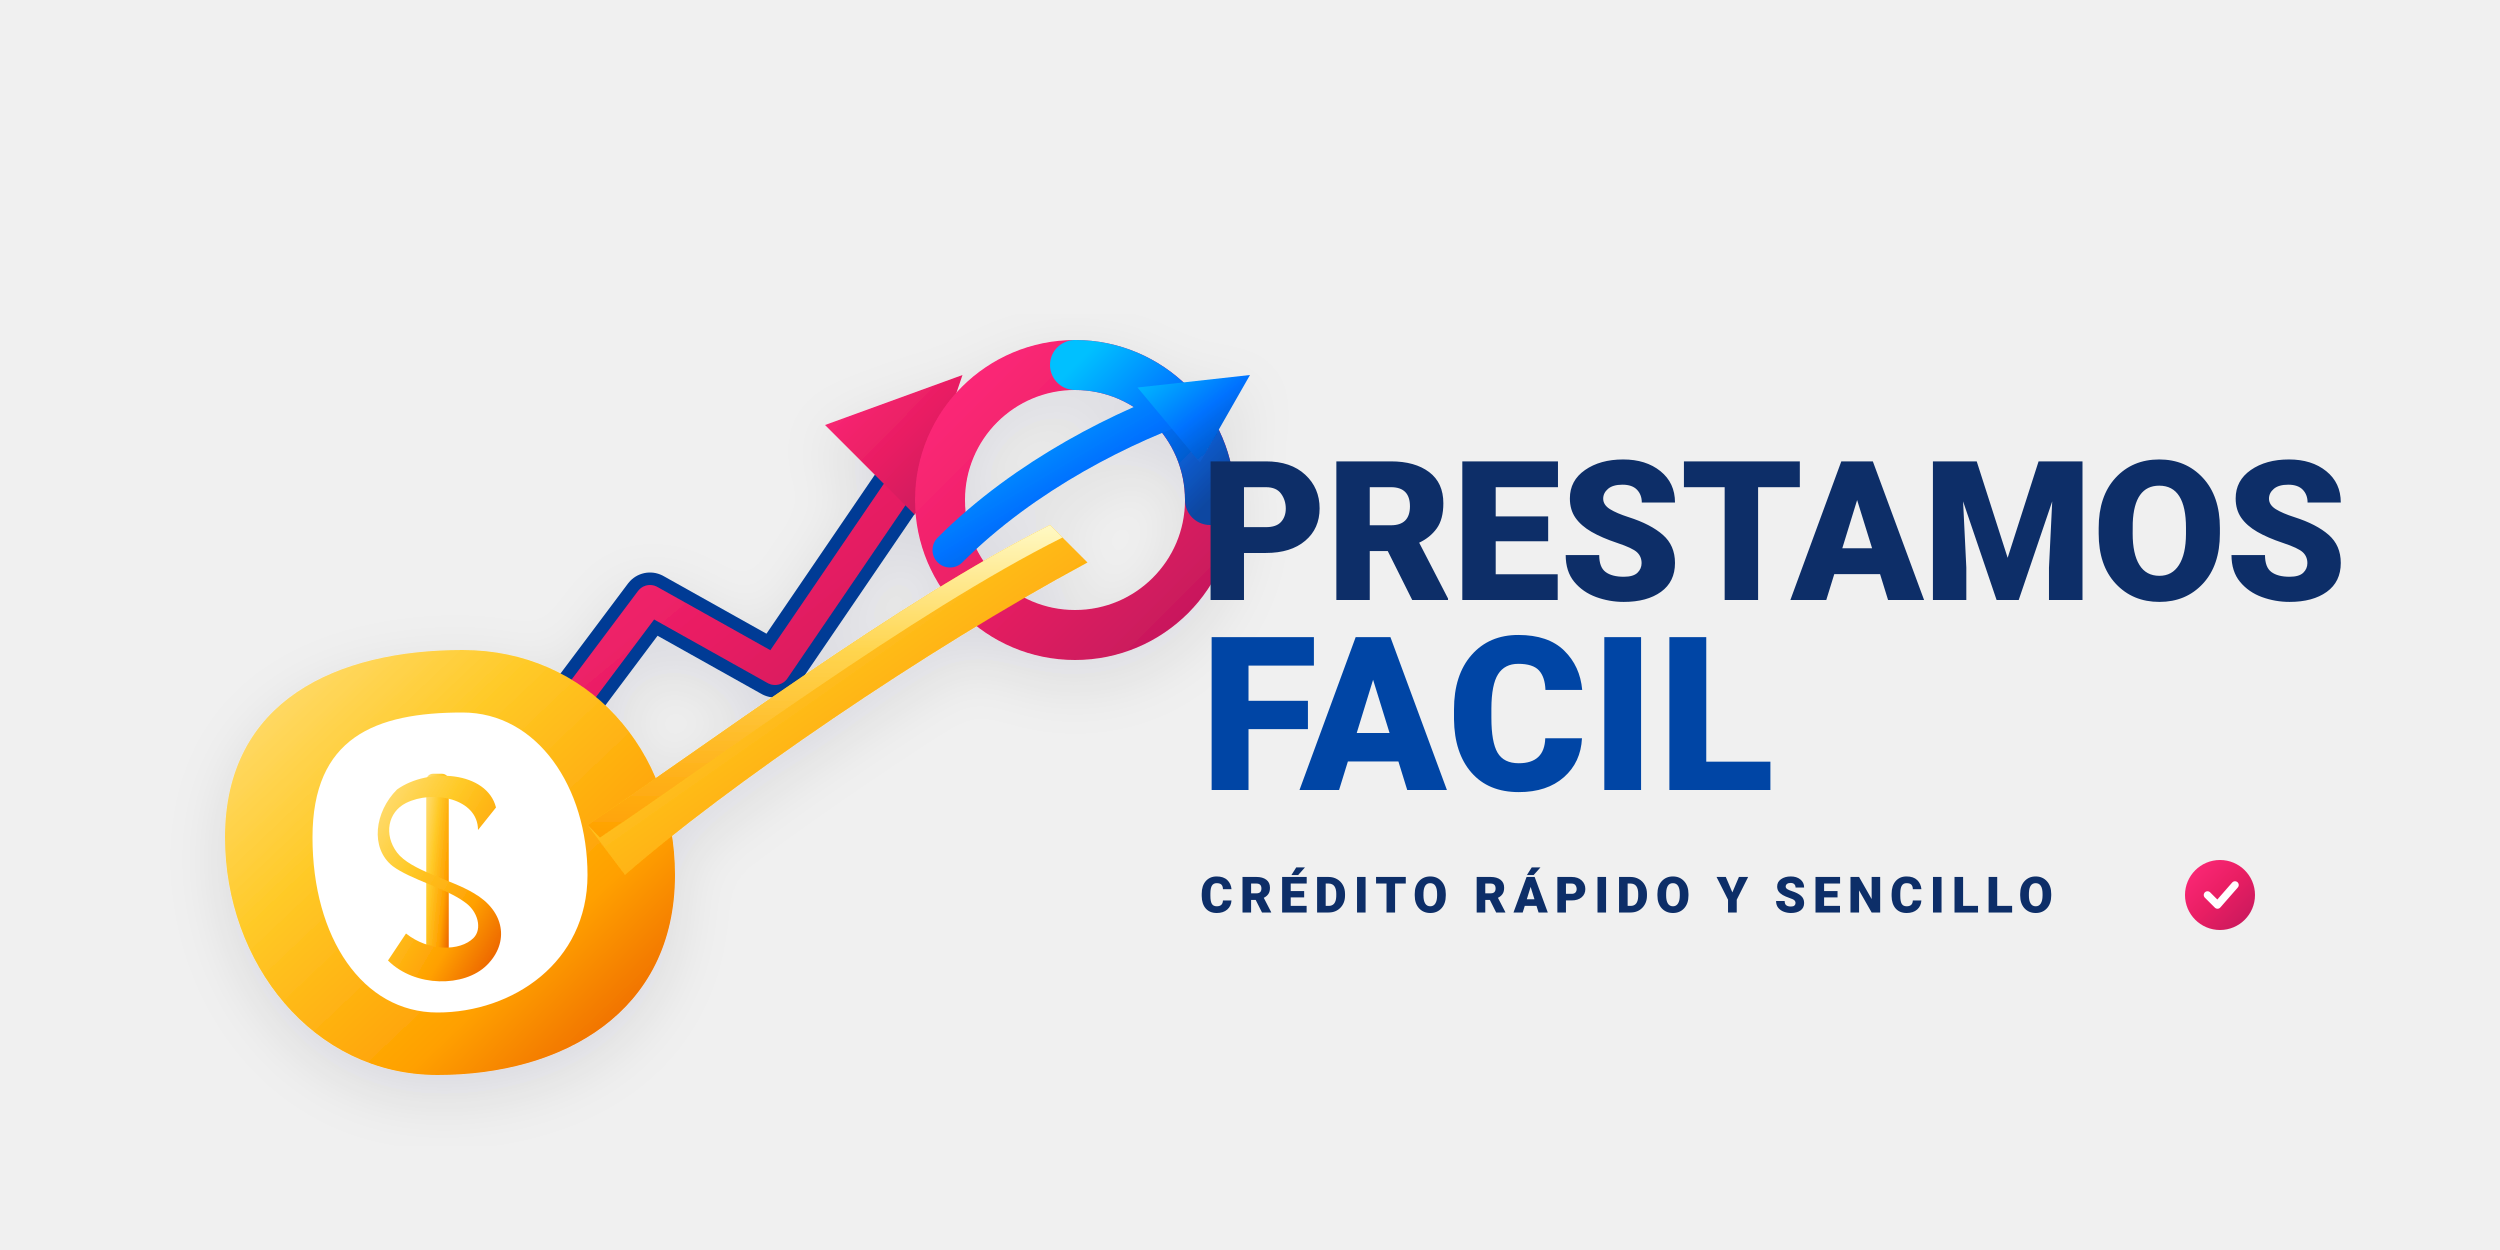
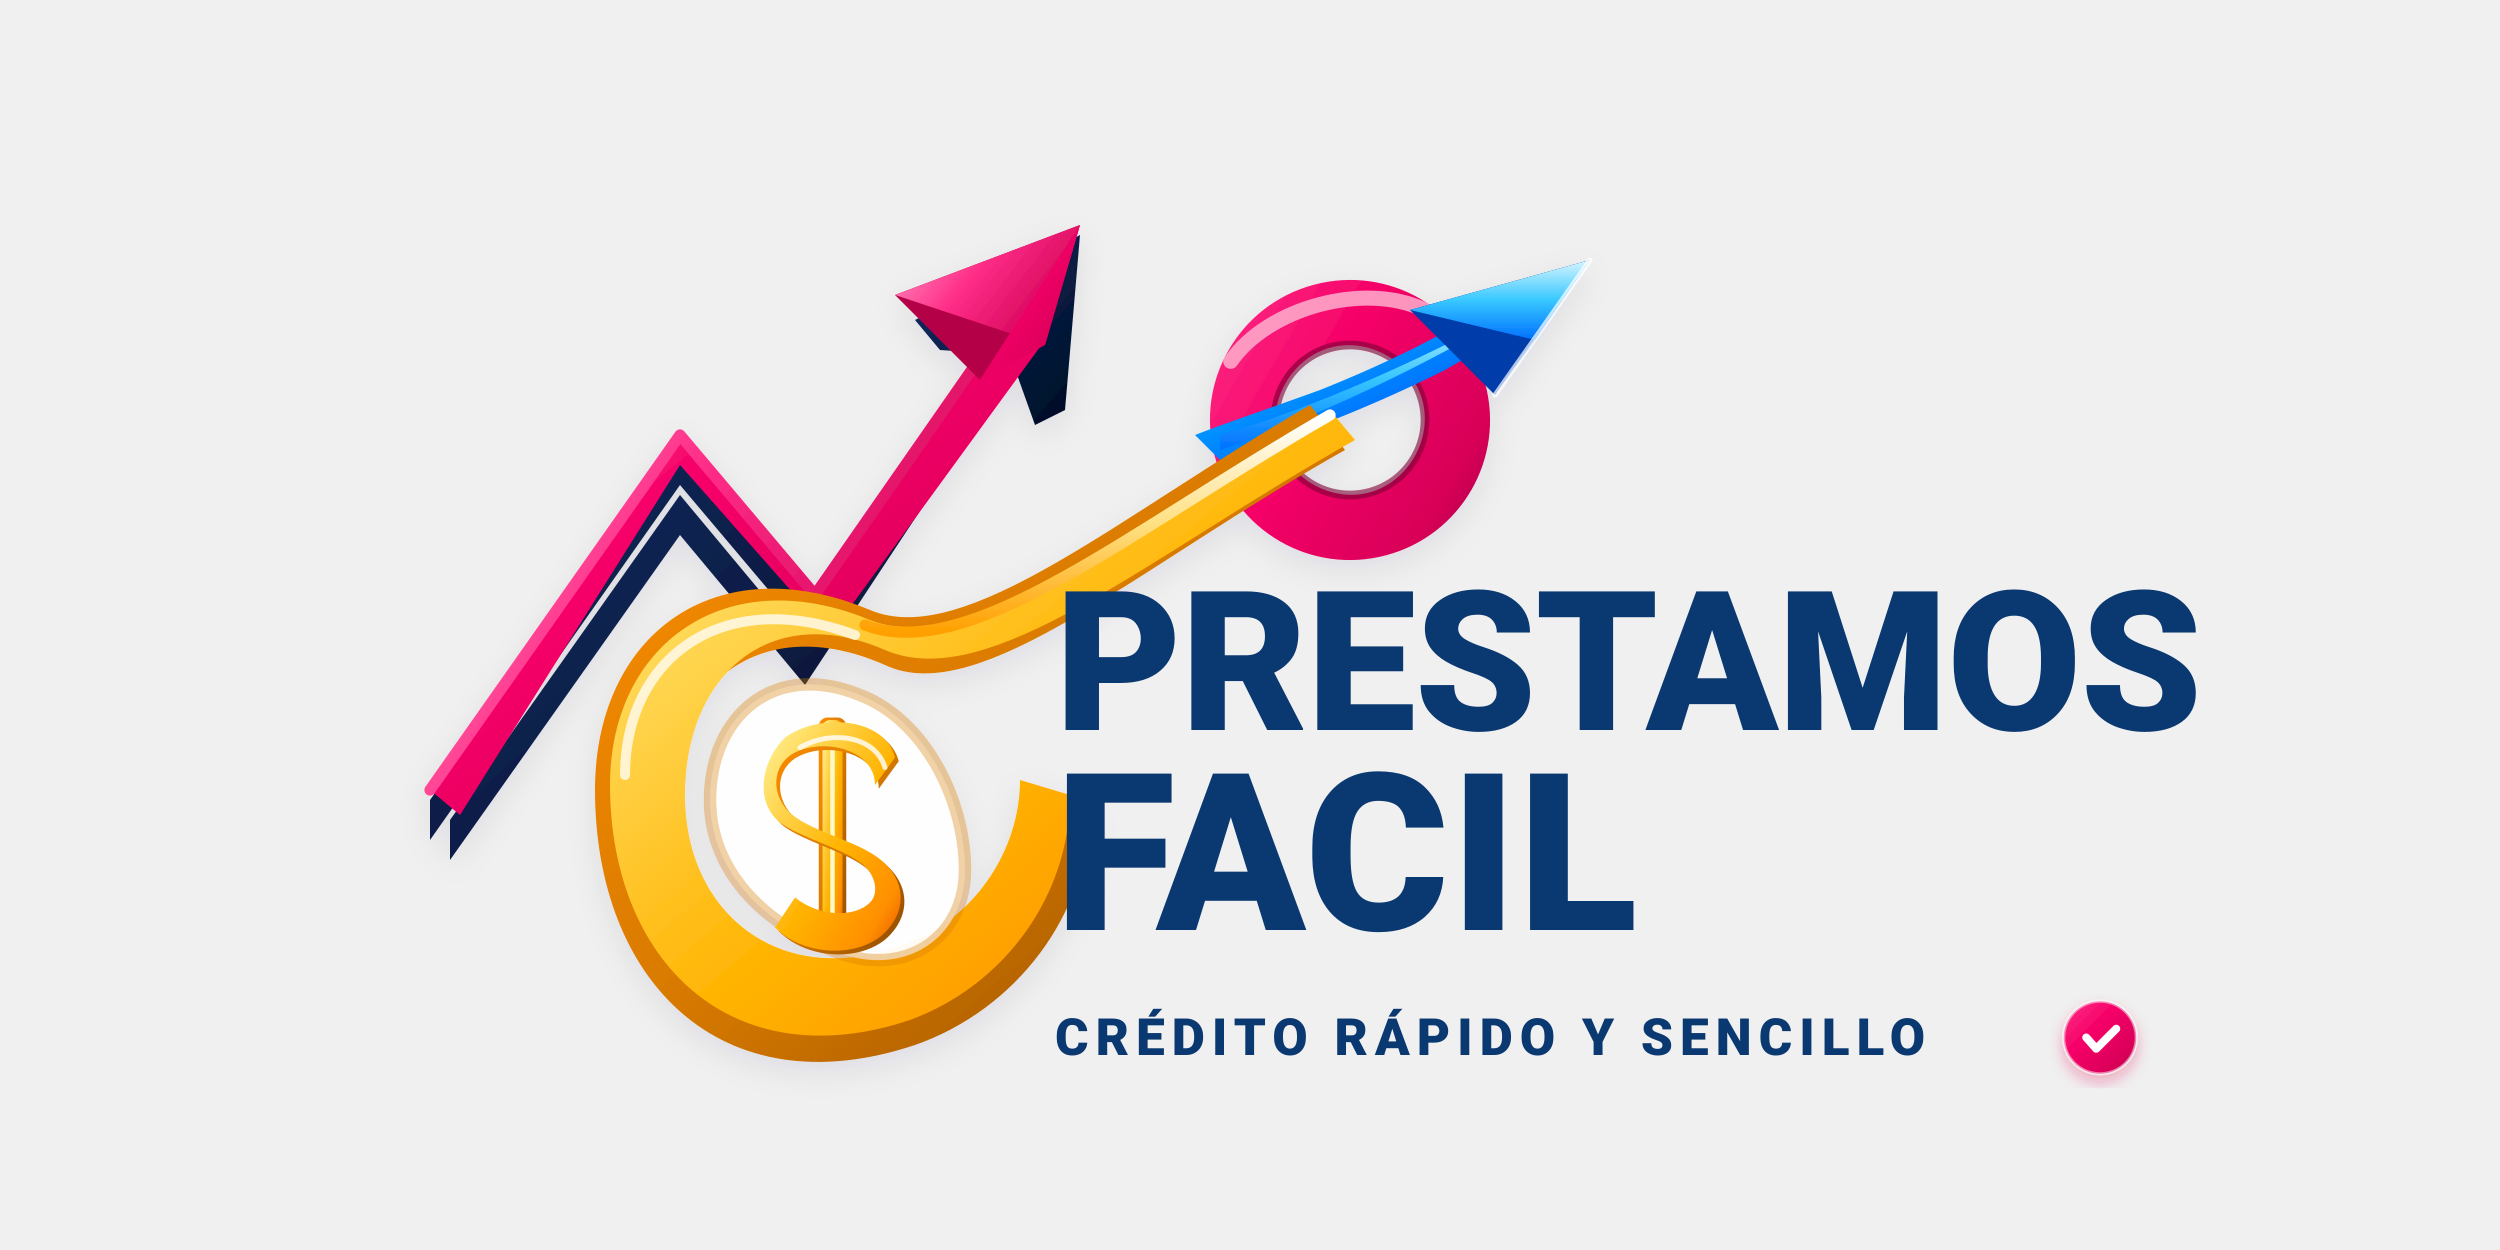
<svg xmlns="http://www.w3.org/2000/svg" viewBox="0 0 1000 500" width="100%" height="100%">
  <defs>
-     <linearGradient id="logoGold" x1="0%" y1="0%" x2="100%" y2="100%">
-       <stop offset="0%" stop-color="#FFE082" />
-       <stop offset="35%" stop-color="#FFCA28" />
-       <stop offset="70%" stop-color="#FFA000" />
+     <filter id="softShadow" x="-15%" y="-15%" width="135%" height="135%">
+       <feDropShadow dx="0" dy="14" stdDeviation="14" flood-color="#0A2540" flood-opacity="0.14" />
+       <feDropShadow dx="0" dy="4" stdDeviation="6" flood-color="#0A2540" flood-opacity="0.08" />
+     </filter>
+     <filter id="badgeShadow" x="-20%" y="-20%" width="140%" height="140%">
+       <feDropShadow dx="0" dy="3" stdDeviation="3" flood-color="#E91E63" flood-opacity="0.35" />
+     </filter>
+     <linearGradient id="goldSurface" x1="0%" y1="0%" x2="100%" y2="100%">
+       <stop offset="0%" stop-color="#FFF59D" />
+       <stop offset="25%" stop-color="#FFD54F" />
+       <stop offset="55%" stop-color="#FFB300" />
+       <stop offset="85%" stop-color="#FF8F00" />
      <stop offset="100%" stop-color="#E65100" />
    </linearGradient>
-     <linearGradient id="logoGoldHighlight" x1="0%" y1="100%" x2="0%" y2="0%">
+     <linearGradient id="goldHighlight" x1="0%" y1="100%" x2="0%" y2="0%">
      <stop offset="0%" stop-color="#FFA000" />
-       <stop offset="60%" stop-color="#FFD54F" />
-       <stop offset="100%" stop-color="#FFF9C4" />
+       <stop offset="50%" stop-color="#FFE082" />
+       <stop offset="100%" stop-color="#FFFFFF" />
    </linearGradient>
-     <linearGradient id="logoPink" x1="0%" y1="0%" x2="100%" y2="100%">
-       <stop offset="0%" stop-color="#FF2A7A" />
-       <stop offset="50%" stop-color="#E91E63" />
-       <stop offset="100%" stop-color="#C2185B" />
+     <linearGradient id="goldBevel" x1="0%" y1="0%" x2="100%" y2="100%">
+       <stop offset="0%" stop-color="#FF8F00" />
+       <stop offset="50%" stop-color="#D87A00" />
+       <stop offset="100%" stop-color="#8F4B00" />
    </linearGradient>
-     <linearGradient id="logoBlue" x1="0%" y1="0%" x2="100%" y2="100%">
-       <stop offset="0%" stop-color="#00C0FF" />
-       <stop offset="50%" stop-color="#0072FF" />
-       <stop offset="100%" stop-color="#0D47A1" />
+     <linearGradient id="magentaGrad" x1="0%" y1="0%" x2="100%" y2="100%">
+       <stop offset="0%" stop-color="#FF3388" />
+       <stop offset="40%" stop-color="#F50068" />
+       <stop offset="80%" stop-color="#D80058" />
+       <stop offset="100%" stop-color="#9E003E" />
    </linearGradient>
-     <linearGradient id="logoNavy" x1="0%" y1="0%" x2="100%" y2="100%">
-       <stop offset="0%" stop-color="#1E3A8A" />
-       <stop offset="100%" stop-color="#0F172A" />
+     <linearGradient id="magentaLight" x1="0%" y1="0%" x2="100%" y2="50%">
+       <stop offset="0%" stop-color="#FFA6CC" />
+       <stop offset="50%" stop-color="#FF2E88" />
+       <stop offset="100%" stop-color="#D00055" />
    </linearGradient>
-     <filter id="logoShadow" x="-10%" y="-10%" width="120%" height="120%">
-       <feDropShadow dx="0" dy="8" stdDeviation="12" flood-color="#0A2540" flood-opacity="0.10" />
-     </filter>
+     <linearGradient id="chartDarkBlue" x1="0%" y1="0%" x2="100%" y2="100%">
+       <stop offset="0%" stop-color="#0E2F68" />
+       <stop offset="50%" stop-color="#081E48" />
+       <stop offset="100%" stop-color="#030C20" />
+     </linearGradient>
+     <linearGradient id="blueArrowGrad" x1="0%" y1="0%" x2="100%" y2="100%">
+       <stop offset="0%" stop-color="#00E5FF" />
+       <stop offset="35%" stop-color="#00A0FF" />
+       <stop offset="70%" stop-color="#0066FF" />
+       <stop offset="100%" stop-color="#003CBD" />
+     </linearGradient>
+     <linearGradient id="blueArrowHighlight" x1="0%" y1="100%" x2="0%" y2="0%">
+       <stop offset="0%" stop-color="#0070FF" />
+       <stop offset="50%" stop-color="#38C8FF" />
+       <stop offset="100%" stop-color="#D8F5FF" />
+     </linearGradient>
  </defs>
-   <g transform="translate(40, 20)" filter="url(#logoShadow)">
-     <path d="M 160 300 L 220 220 L 270 248 L 330 160" fill="none" stroke="#003B95" stroke-width="22" stroke-linecap="round" stroke-linejoin="round" />
-     <path d="M 160 300 L 220 220 L 270 248 L 330 160" fill="none" stroke="url(#logoPink)" stroke-width="12" stroke-linecap="round" stroke-linejoin="round" />
-     <polygon points="345,130 290,150 326,186" fill="url(#logoPink)" />
-     <circle cx="390" cy="180" r="54" fill="none" stroke="url(#logoPink)" stroke-width="20" />
-     <path d="M 390 126 A 54 54 0 0 1 444 180" fill="none" stroke="url(#logoBlue)" stroke-width="20" stroke-linecap="round" />
-     <path d="M 340 200 C 370 170 410 150 440 140" fill="none" stroke="url(#logoBlue)" stroke-width="14" stroke-linecap="round" />
-     <polygon points="460,130 415,135 440,165" fill="url(#logoBlue)" />
-     <path d="M 230 330 C 230 385 185 410 135 410 C 85 410 50 365 50 315 C 50 260 95 240 145 240 C 195 240 230 280 230 330 Z" fill="url(#logoGold)" />
-     <path d="M 195 330 C 195 365 165 385 135 385 C 105 385 85 355 85 315 C 85 275 110 265 145 265 C 175 265 195 295 195 330 Z" fill="#FFFFFF" />
-     <g transform="translate(135, 330) scale(0.9)">
-       <rect x="-5" y="-45" width="10" height="90" rx="3" fill="url(#logoGold)" />
-       <path d="M 18 -20 C 18 -34 -2 -38 -14 -32 C -22 -28 -24 -18 -18 -10 C -12 -2 6 2 16 8 C 30 16 32 30 22 40 C 12 50 -10 50 -22 38 L -14 26 C -4 34 10 34 16 28 C 20 24 18 16 12 12 C 4 6 -12 2 -20 -4 C -30 -12 -28 -28 -18 -38 C -4 -48 22 -46 26 -30 Z" fill="url(#logoGold)" />
+   <g filter="url(#softShadow)">
+     <path d="M 180 328               L 272 198               L 322 258               L 392 152               L 392 168               L 322 274               L 272 214               L 180 344 Z" fill="url(#chartDarkBlue)" />
+     <path d="M 172 320               L 272 178               L 326 242               L 404 132               L 404 148               L 326 258               L 272 194               L 172 336 Z" fill="url(#chartDarkBlue)" />
+     <polygon points="432,94 366,128 376,140 404,142 414,170 426,164" fill="url(#chartDarkBlue)" />
+     <path d="M 172 316               L 272 174               L 326 238               L 404 126              L 418 136              L 332 254              L 272 186              L 184 326 Z" fill="url(#magentaGrad)" />
+     <path d="M 172 316 L 272 174 L 326 238 L 404 126" stroke="url(#magentaLight)" stroke-width="4.5" stroke-linecap="round" stroke-linejoin="round" fill="none" />
+     <polygon points="432,90 358,118 392,152" fill="#B30047" />
+     <polygon points="432,90 358,118 418,138" fill="url(#magentaLight)" />
+     <polygon points="432,90 418,138 392,152" fill="url(#magentaGrad)" />
+     <g transform="translate(540, 168) rotate(-15)">
+       <path d="M 0,-56                 C 31,-56 56,-31 56,0                 C 56,31 31,56 0,56                 C -31,56 -56,31 -56,0                 C -56,-31 -31,-56 0,-56 Z                M 0,-30                 C -16,-30 -30,-16 -30,0                 C -30,16 -16,30 0,30                 C 16,30 30,16 30,0                 C 30,-16 16,-30 0,-30 Z" fill="url(#magentaGrad)" />
+       <path d="M -40,-35 C -20,-52 20,-52 40,-35" stroke="#FFAECE" stroke-width="6" stroke-linecap="round" fill="none" opacity="0.85" />
+       <circle cx="0" cy="0" r="30" stroke="#7A0033" stroke-width="3.5" fill="none" opacity="0.6" />
    </g>
-     <path d="M 195 310 C 240 280 320 220 380 190 L 395 205 C 330 240 250 295 210 330 Z" fill="url(#logoGold)" />
-     <path d="M 195 310 C 240 280 320 220 380 190 L 385 195 C 325 225 245 285 200 315 Z" fill="url(#logoGoldHighlight)" />
+     <path d="M 488 184               C 514 176 546 164 578 148               C 592 140 606 132 618 122              L 608 114              C 586 130 558 144 528 156              C 506 164 488 170 478 174 Z" fill="url(#blueArrowGrad)" />
+     <path d="M 488 180               C 518 170 554 154 590 134               L 604 122               L 582 136               C 550 152 516 166 488 174 Z" fill="url(#blueArrowHighlight)" />
+     <polygon points="636,104 564,124 598,158" fill="#003DAA" />
+     <polygon points="636,104 564,124 614,136" fill="url(#blueArrowHighlight)" />
+     <polygon points="636,104 614,136 598,158" fill="url(#blueArrowGrad)" />
+     <line x1="636" y1="104" x2="598" y2="158" stroke="#FFFFFF" stroke-width="2" stroke-linecap="round" opacity="0.7" />
+     <path d="M 238 316               C 238 254 286 218 348 244               C 386 260 448 206 524 162               L 538 180               C 456 226 392 284 354 266               C 304 244 268 274 268 322               C 268 376 312 406 366 384               C 392 374 412 346 412 316               L 436 322               C 436 366 406 404 366 418               C 288 444 238 392 238 316 Z" fill="url(#goldBevel)" />
+     <path d="M 244 314               C 244 258 290 224 348 248               C 388 264 452 210 532 164               L 542 176               C 460 222 396 278 354 260               C 308 240 274 270 274 318               C 274 368 316 398 366 376               C 390 366 408 340 408 312               L 428 318               C 428 358 402 394 364 408               C 292 432 244 384 244 314 Z" fill="url(#goldSurface)" />
+     <path d="M 284 320               C 284 286 310 264 344 278               C 370 288 386 320 386 348               C 386 374 364 390 338 382               C 308 372 284 350 284 320 Z" fill="#FFFFFF" opacity="0.95" />
+     <path d="M 284 320               C 284 286 310 264 344 278               C 370 288 386 320 386 348               C 386 374 364 390 338 382               C 308 372 284 350 284 320 Z" fill="none" stroke="#D87A00" stroke-width="5" opacity="0.35" />
+     <path d="M 346 250               C 388 266 452 212 532 166" fill="none" stroke="url(#goldHighlight)" stroke-width="4.5" stroke-linecap="round" />
+     <path d="M 250 310               C 250 264 288 234 342 254" fill="none" stroke="#FFFFFF" stroke-width="4" stroke-linecap="round" opacity="0.75" />
+     <g transform="translate(332, 332)">
+       <rect x="-4.5" y="-45" width="11" height="92" rx="3.5" fill="url(#goldBevel)" />
+       <rect x="-3" y="-44" width="8" height="90" rx="3" fill="url(#goldSurface)" />
+       <line x1="1" y1="-43" x2="1" y2="44" stroke="#FFF9C4" stroke-width="1.8" />
+       <path d="M 18 -18                 C 18 -32 -2 -37 -14 -31                 C -22 -27 -24 -17 -18 -9                 C -12 -1 6 3 16 9                 C 30 17 32 31 22 41                 C 12 51 -10 51 -22 39                 L -14 27                 C -4 35 10 35 16 29                 C 20 25 18 17 12 13                 C 4 7 -12 3 -20 -3                 C -30 -11 -28 -27 -18 -37                 C -4 -47 22 -45 26 -29 Z" fill="url(#goldBevel)" transform="translate(1.5, 1.5)" />
+       <path d="M 18 -18                 C 18 -32 -2 -37 -14 -31                 C -22 -27 -24 -17 -18 -9                 C -12 -1 6 3 16 9                 C 30 17 32 31 22 41                 C 12 51 -10 51 -22 39                 L -14 27                 C -4 35 10 35 16 29                 C 20 25 18 17 12 13                 C 4 7 -12 3 -20 -3                 C -30 -11 -28 -27 -18 -37                 C -4 -47 22 -45 26 -29 Z" fill="url(#goldSurface)" />
+       <path d="M 22 -25 C 18 -38 0 -40 -12 -33" fill="none" stroke="#FFFFFF" stroke-width="2" stroke-linecap="round" opacity="0.8" />
+     </g>
  </g>
-   <g transform="translate(480, 240)">
-     <text x="0" y="0" font-family="system-ui, -apple-system, 'Segoe UI', Roboto, Montserrat, sans-serif" font-size="78" font-weight="900" letter-spacing="-0.5px" fill="#0D2E68">
+   <g transform="translate(422, 292)">
+     <text x="0" y="0" font-family="system-ui, -apple-system, 'Montserrat', 'Segoe UI', Roboto, sans-serif" font-size="78" font-weight="900" letter-spacing="-0.5px" fill="#0A3871">
      PRESTAMOS
    </text>
-     <text x="0" y="76" font-family="system-ui, -apple-system, 'Segoe UI', Roboto, Montserrat, sans-serif" font-size="86" font-weight="900" letter-spacing="1px" fill="#0045A5">
+     <text x="0" y="80" font-family="system-ui, -apple-system, 'Montserrat', 'Segoe UI', Roboto, sans-serif" font-size="88" font-weight="900" letter-spacing="0.5px" fill="#0A3871">
      FACIL
    </text>
-     <text x="0" y="125" font-family="system-ui, -apple-system, 'Segoe UI', Roboto, Montserrat, sans-serif" font-size="20" font-weight="800" letter-spacing="2.8px" fill="#0D2E68">
+     <text x="0" y="130" font-family="system-ui, -apple-system, 'Montserrat', 'Segoe UI', Roboto, sans-serif" font-size="20.5" font-weight="800" letter-spacing="2.8px" fill="#0A3871">
      CRÉDITO RÁPIDO Y SENCILLO
    </text>
-     <g transform="translate(408, 118)">
-       <circle cx="0" cy="0" r="14" fill="url(#logoPink)" />
-       <path d="M -5 0 L -1 4 L 6 -4" fill="none" stroke="#FFFFFF" stroke-width="3" stroke-linecap="round" stroke-linejoin="round" />
+     <g transform="translate(418, 123)" filter="url(#badgeShadow)">
+       <circle cx="0" cy="0" r="14.5" fill="url(#magentaGrad)" />
+       <circle cx="0" cy="0" r="14.5" fill="none" stroke="#FFFFFF" stroke-width="1.2" opacity="0.5" />
+       <path d="M -5.5 0 L -1.5 4.5 L 6.5 -3.5" fill="none" stroke="#FFFFFF" stroke-width="3.2" stroke-linecap="round" stroke-linejoin="round" />
    </g>
  </g>
</svg>
